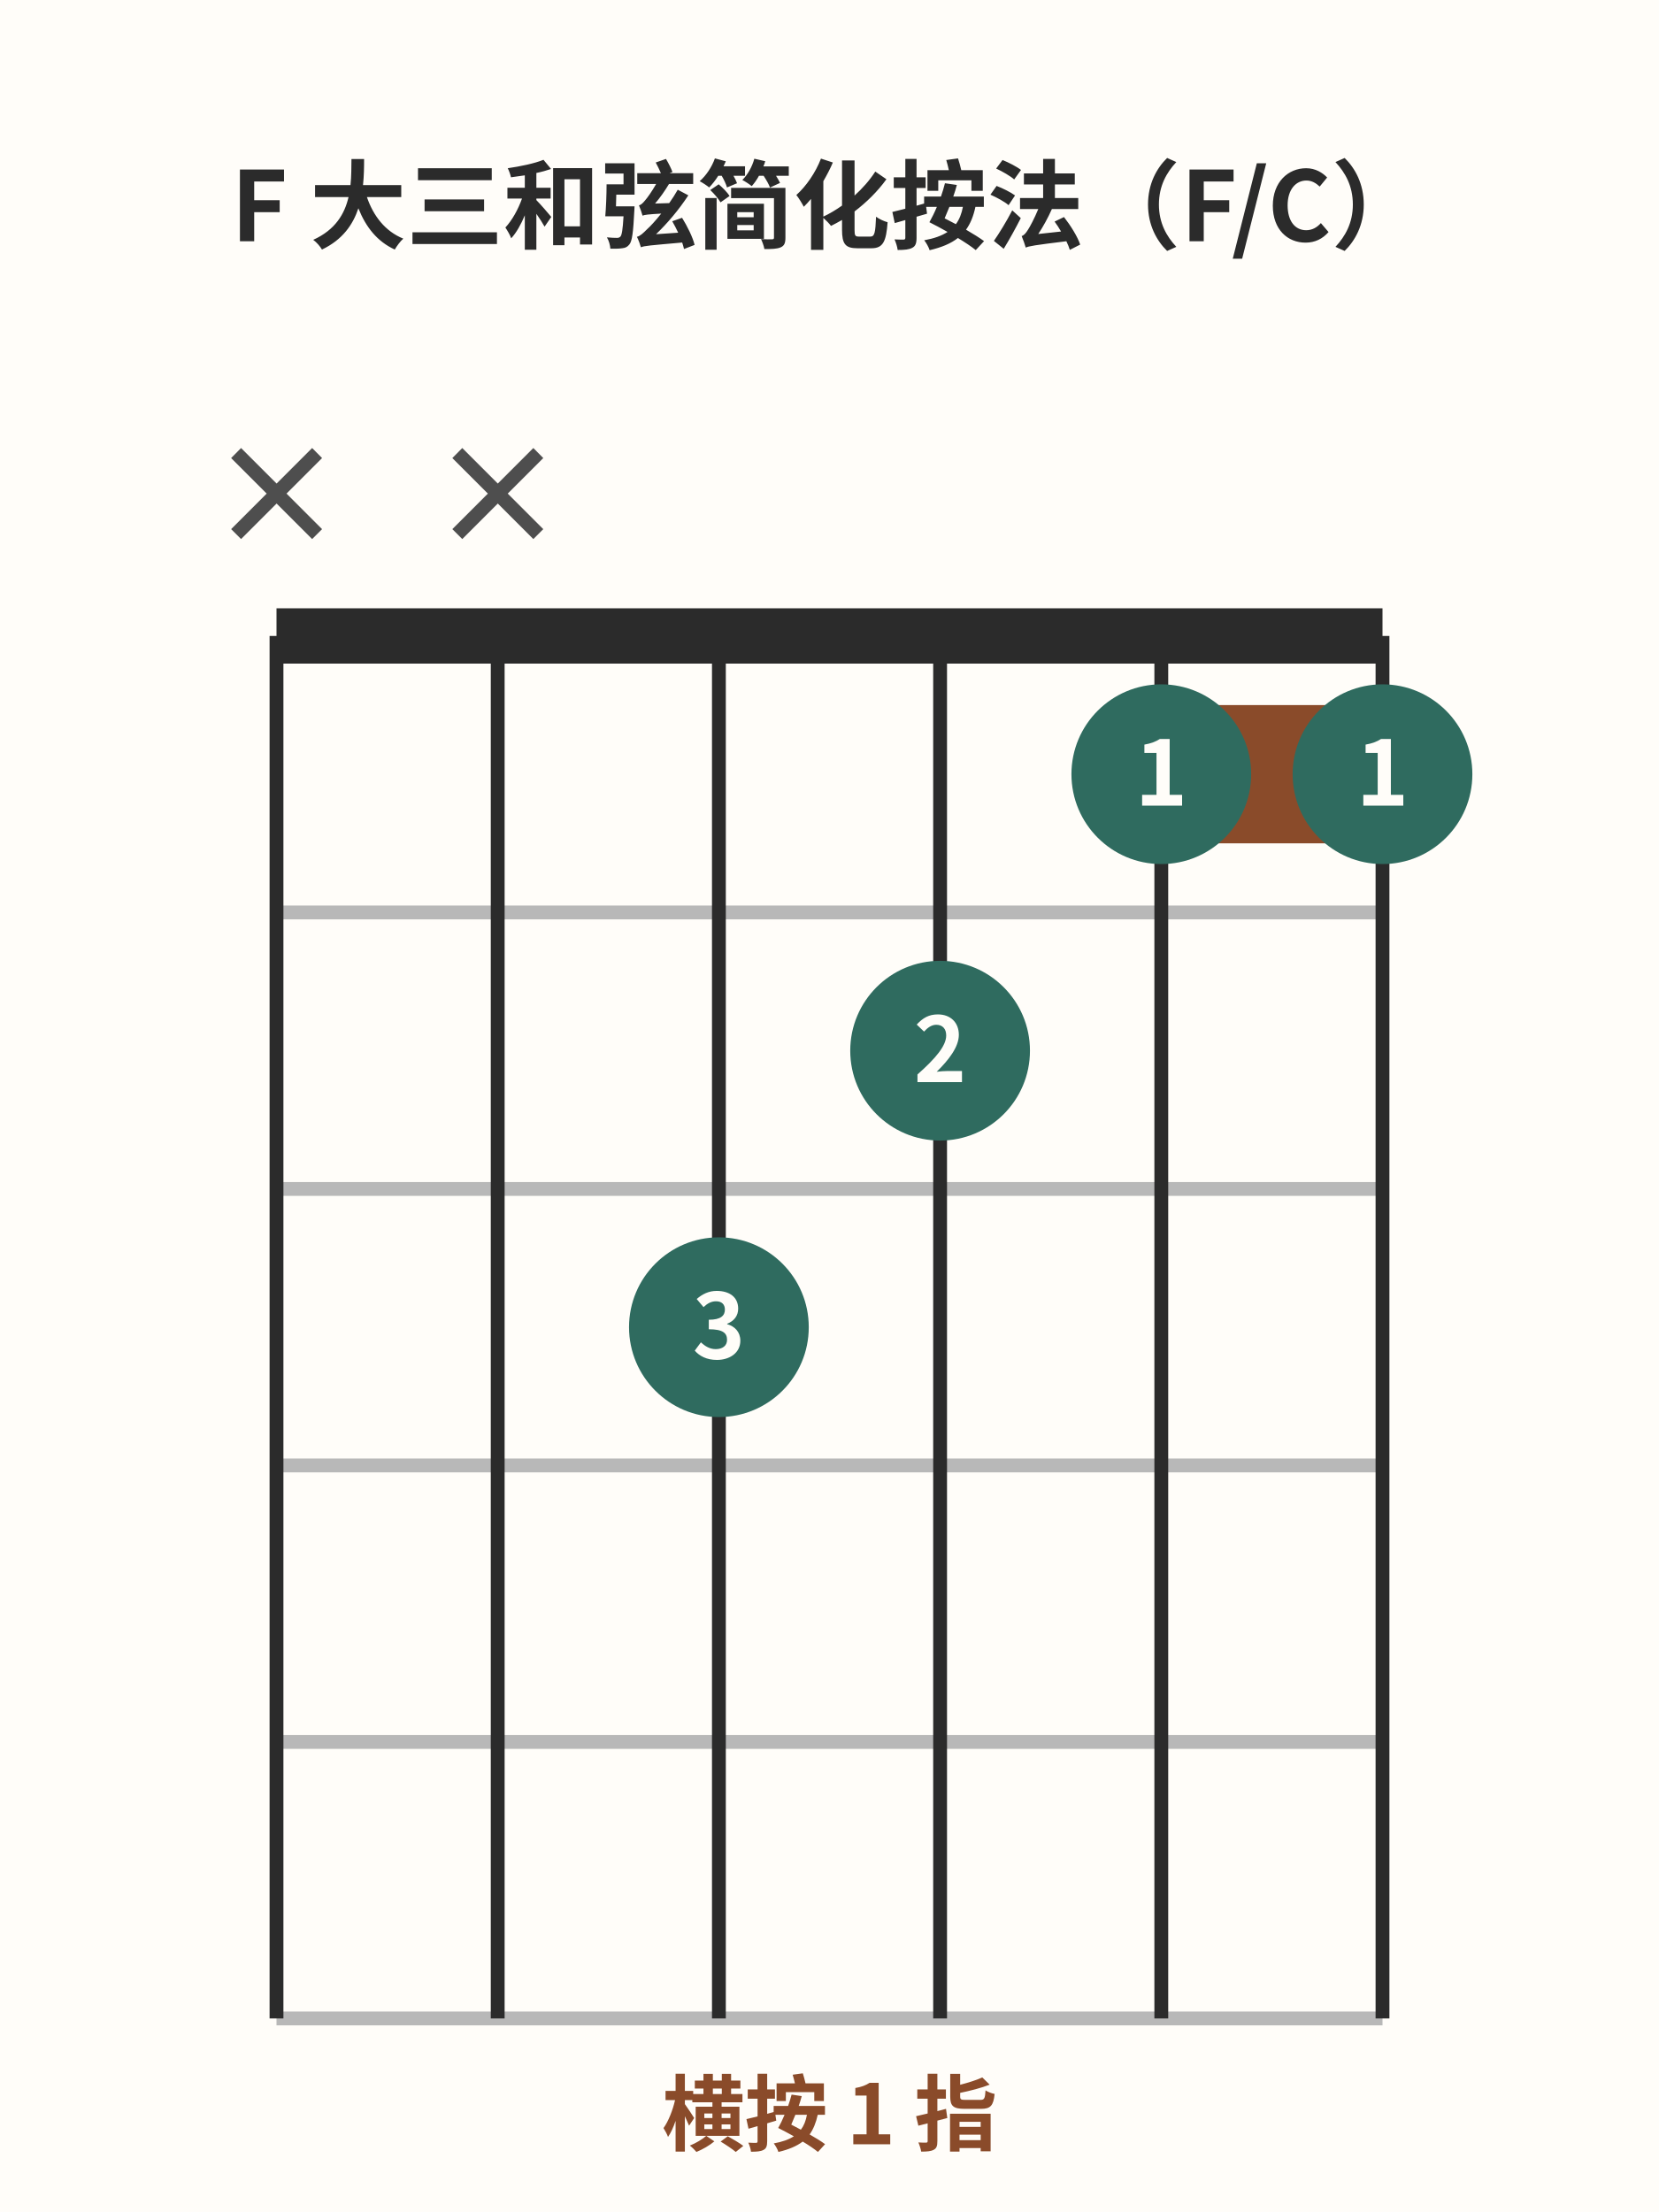
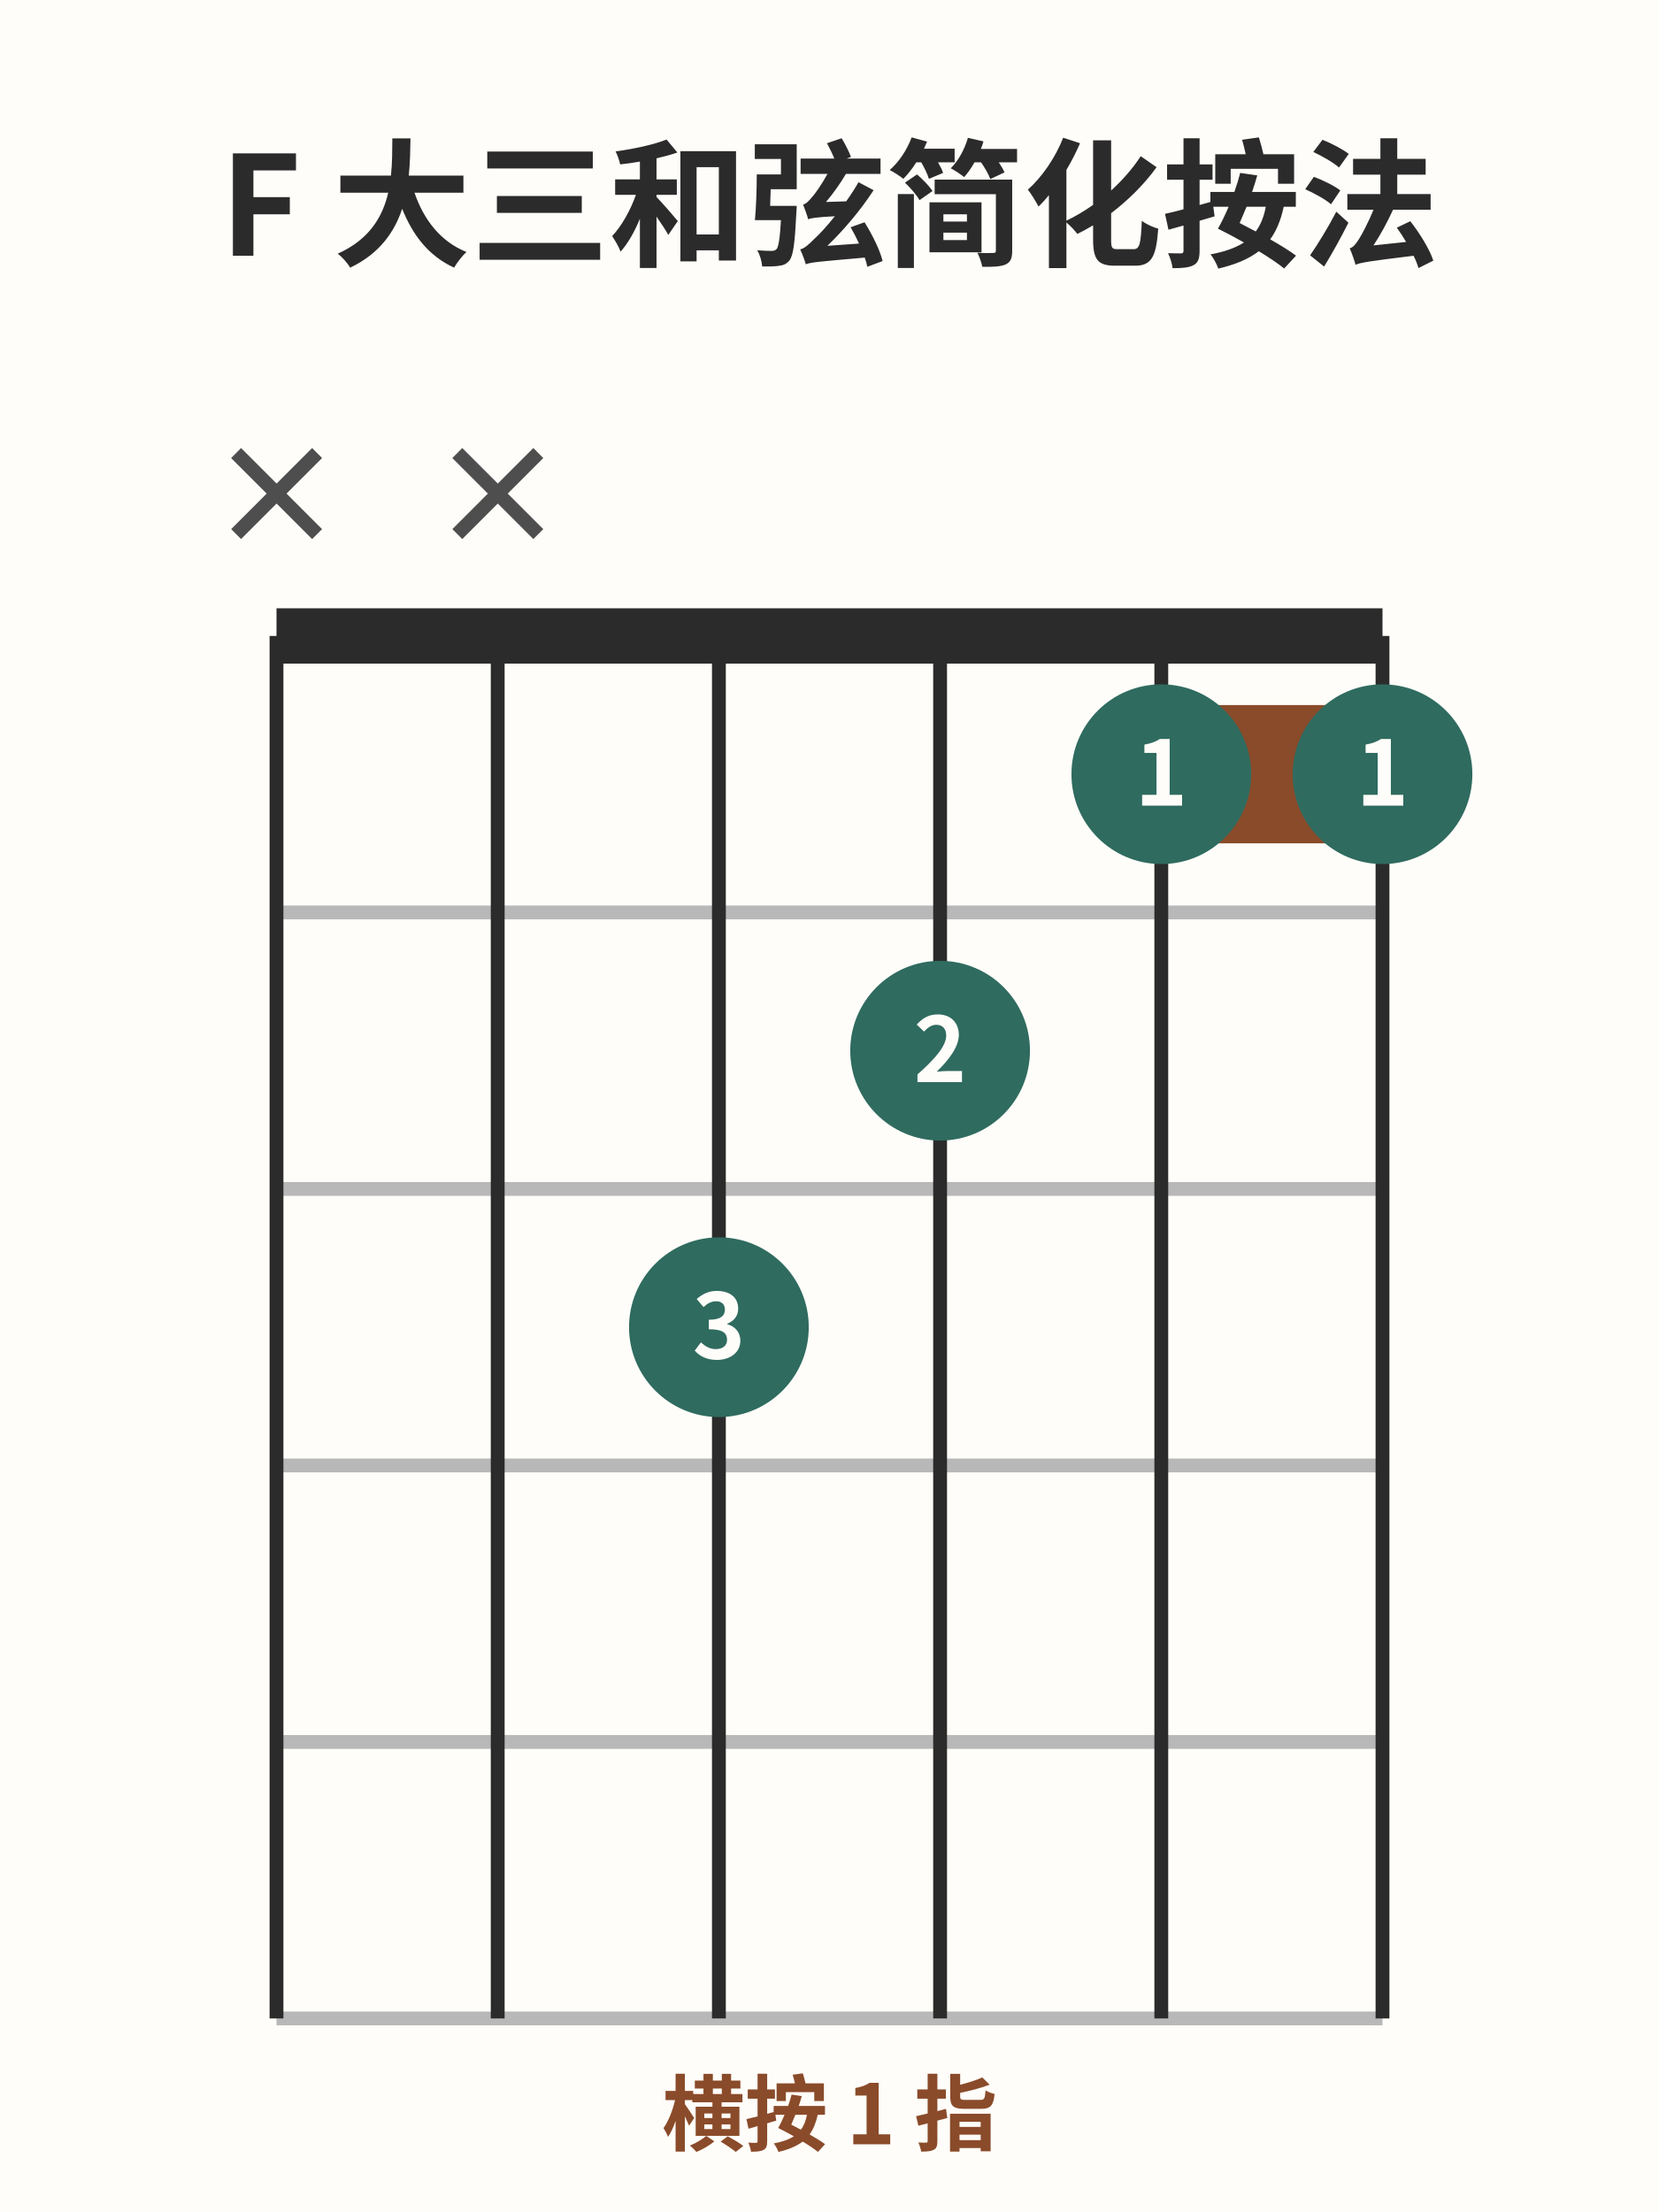
<svg xmlns="http://www.w3.org/2000/svg" role="img" aria-labelledby="chord-f-major-simplified-title chord-f-major-simplified-desc" width="240" height="320" viewBox="0 0 240 320" data-diagram-id="f-major-simplified" data-diagram-kind="chord">
  <rect x="0" y="0" width="240" height="320" fill="#fffdf9" />
-   <text x="120" y="30" font-family="Noto Sans CJK SC, PingFang SC, Microsoft YaHei, sans-serif" font-size="14" font-weight="700" text-anchor="middle" dominant-baseline="middle" fill="#2b2b2b" textLength="200" lengthAdjust="spacingAndGlyphs">F 大三和弦简化按法（F/C）</text>
+   <text x="120" y="30" font-family="Noto Sans CJK SC, PingFang SC, Microsoft YaHei, sans-serif" font-size="20" font-weight="700" text-anchor="middle" dominant-baseline="middle" fill="#2b2b2b">F 大三和弦简化按法</text>
  <line x1="40" y1="92" x2="200" y2="92" stroke="#2b2b2b" stroke-width="8" />
  <line x1="40" y1="132" x2="200" y2="132" stroke="#b8b8b8" stroke-width="2" />
  <line x1="40" y1="172" x2="200" y2="172" stroke="#b8b8b8" stroke-width="2" />
  <line x1="40" y1="212" x2="200" y2="212" stroke="#b8b8b8" stroke-width="2" />
  <line x1="40" y1="252" x2="200" y2="252" stroke="#b8b8b8" stroke-width="2" />
  <line x1="40" y1="292" x2="200" y2="292" stroke="#b8b8b8" stroke-width="2" />
  <line data-role="barre" data-fret="1" data-from-string="1" data-to-string="2" data-finger="1" x1="168" y1="112" x2="200" y2="112" stroke="#8A4B2A" stroke-width="20" stroke-linecap="round" />
  <text x="120" y="306" font-family="Noto Sans CJK SC, PingFang SC, Microsoft YaHei, sans-serif" font-size="12" font-weight="700" text-anchor="middle" dominant-baseline="middle" fill="#8A4B2A">横按 1 指</text>
  <g data-string="6" data-state="muted">
    <line x1="40" y1="92" x2="40" y2="292" stroke="#2b2b2b" stroke-width="2" />
    <text x="40" y="72" font-family="Noto Sans CJK SC, PingFang SC, Microsoft YaHei, sans-serif" font-size="20" font-weight="700" text-anchor="middle" dominant-baseline="middle" fill="#4e4e4e">×</text>
  </g>
  <g data-string="5" data-state="muted">
    <line x1="72" y1="92" x2="72" y2="292" stroke="#2b2b2b" stroke-width="2" />
    <text x="72" y="72" font-family="Noto Sans CJK SC, PingFang SC, Microsoft YaHei, sans-serif" font-size="20" font-weight="700" text-anchor="middle" dominant-baseline="middle" fill="#4e4e4e">×</text>
  </g>
  <g data-string="4" data-state="fretted">
    <line x1="104" y1="92" x2="104" y2="292" stroke="#2b2b2b" stroke-width="2" />
    <circle cx="104" cy="192" r="13" fill="#2F6B5F" data-fret="3" data-finger="3" />
    <text x="104" y="192" font-family="Noto Sans CJK SC, PingFang SC, Microsoft YaHei, sans-serif" font-size="13" font-weight="700" text-anchor="middle" dominant-baseline="middle" fill="#fffdf9">3</text>
  </g>
  <g data-string="3" data-state="fretted">
    <line x1="136" y1="92" x2="136" y2="292" stroke="#2b2b2b" stroke-width="2" />
    <circle cx="136" cy="152" r="13" fill="#2F6B5F" data-fret="2" data-finger="2" />
    <text x="136" y="152" font-family="Noto Sans CJK SC, PingFang SC, Microsoft YaHei, sans-serif" font-size="13" font-weight="700" text-anchor="middle" dominant-baseline="middle" fill="#fffdf9">2</text>
  </g>
  <g data-string="2" data-state="fretted">
    <line x1="168" y1="92" x2="168" y2="292" stroke="#2b2b2b" stroke-width="2" />
    <circle cx="168" cy="112" r="13" fill="#2F6B5F" data-fret="1" data-finger="1" />
    <text x="168" y="112" font-family="Noto Sans CJK SC, PingFang SC, Microsoft YaHei, sans-serif" font-size="13" font-weight="700" text-anchor="middle" dominant-baseline="middle" fill="#fffdf9">1</text>
  </g>
  <g data-string="1" data-state="fretted">
    <line x1="200" y1="92" x2="200" y2="292" stroke="#2b2b2b" stroke-width="2" />
    <circle cx="200" cy="112" r="13" fill="#2F6B5F" data-fret="1" data-finger="1" />
    <text x="200" y="112" font-family="Noto Sans CJK SC, PingFang SC, Microsoft YaHei, sans-serif" font-size="13" font-weight="700" text-anchor="middle" dominant-baseline="middle" fill="#fffdf9">1</text>
  </g>
</svg>
